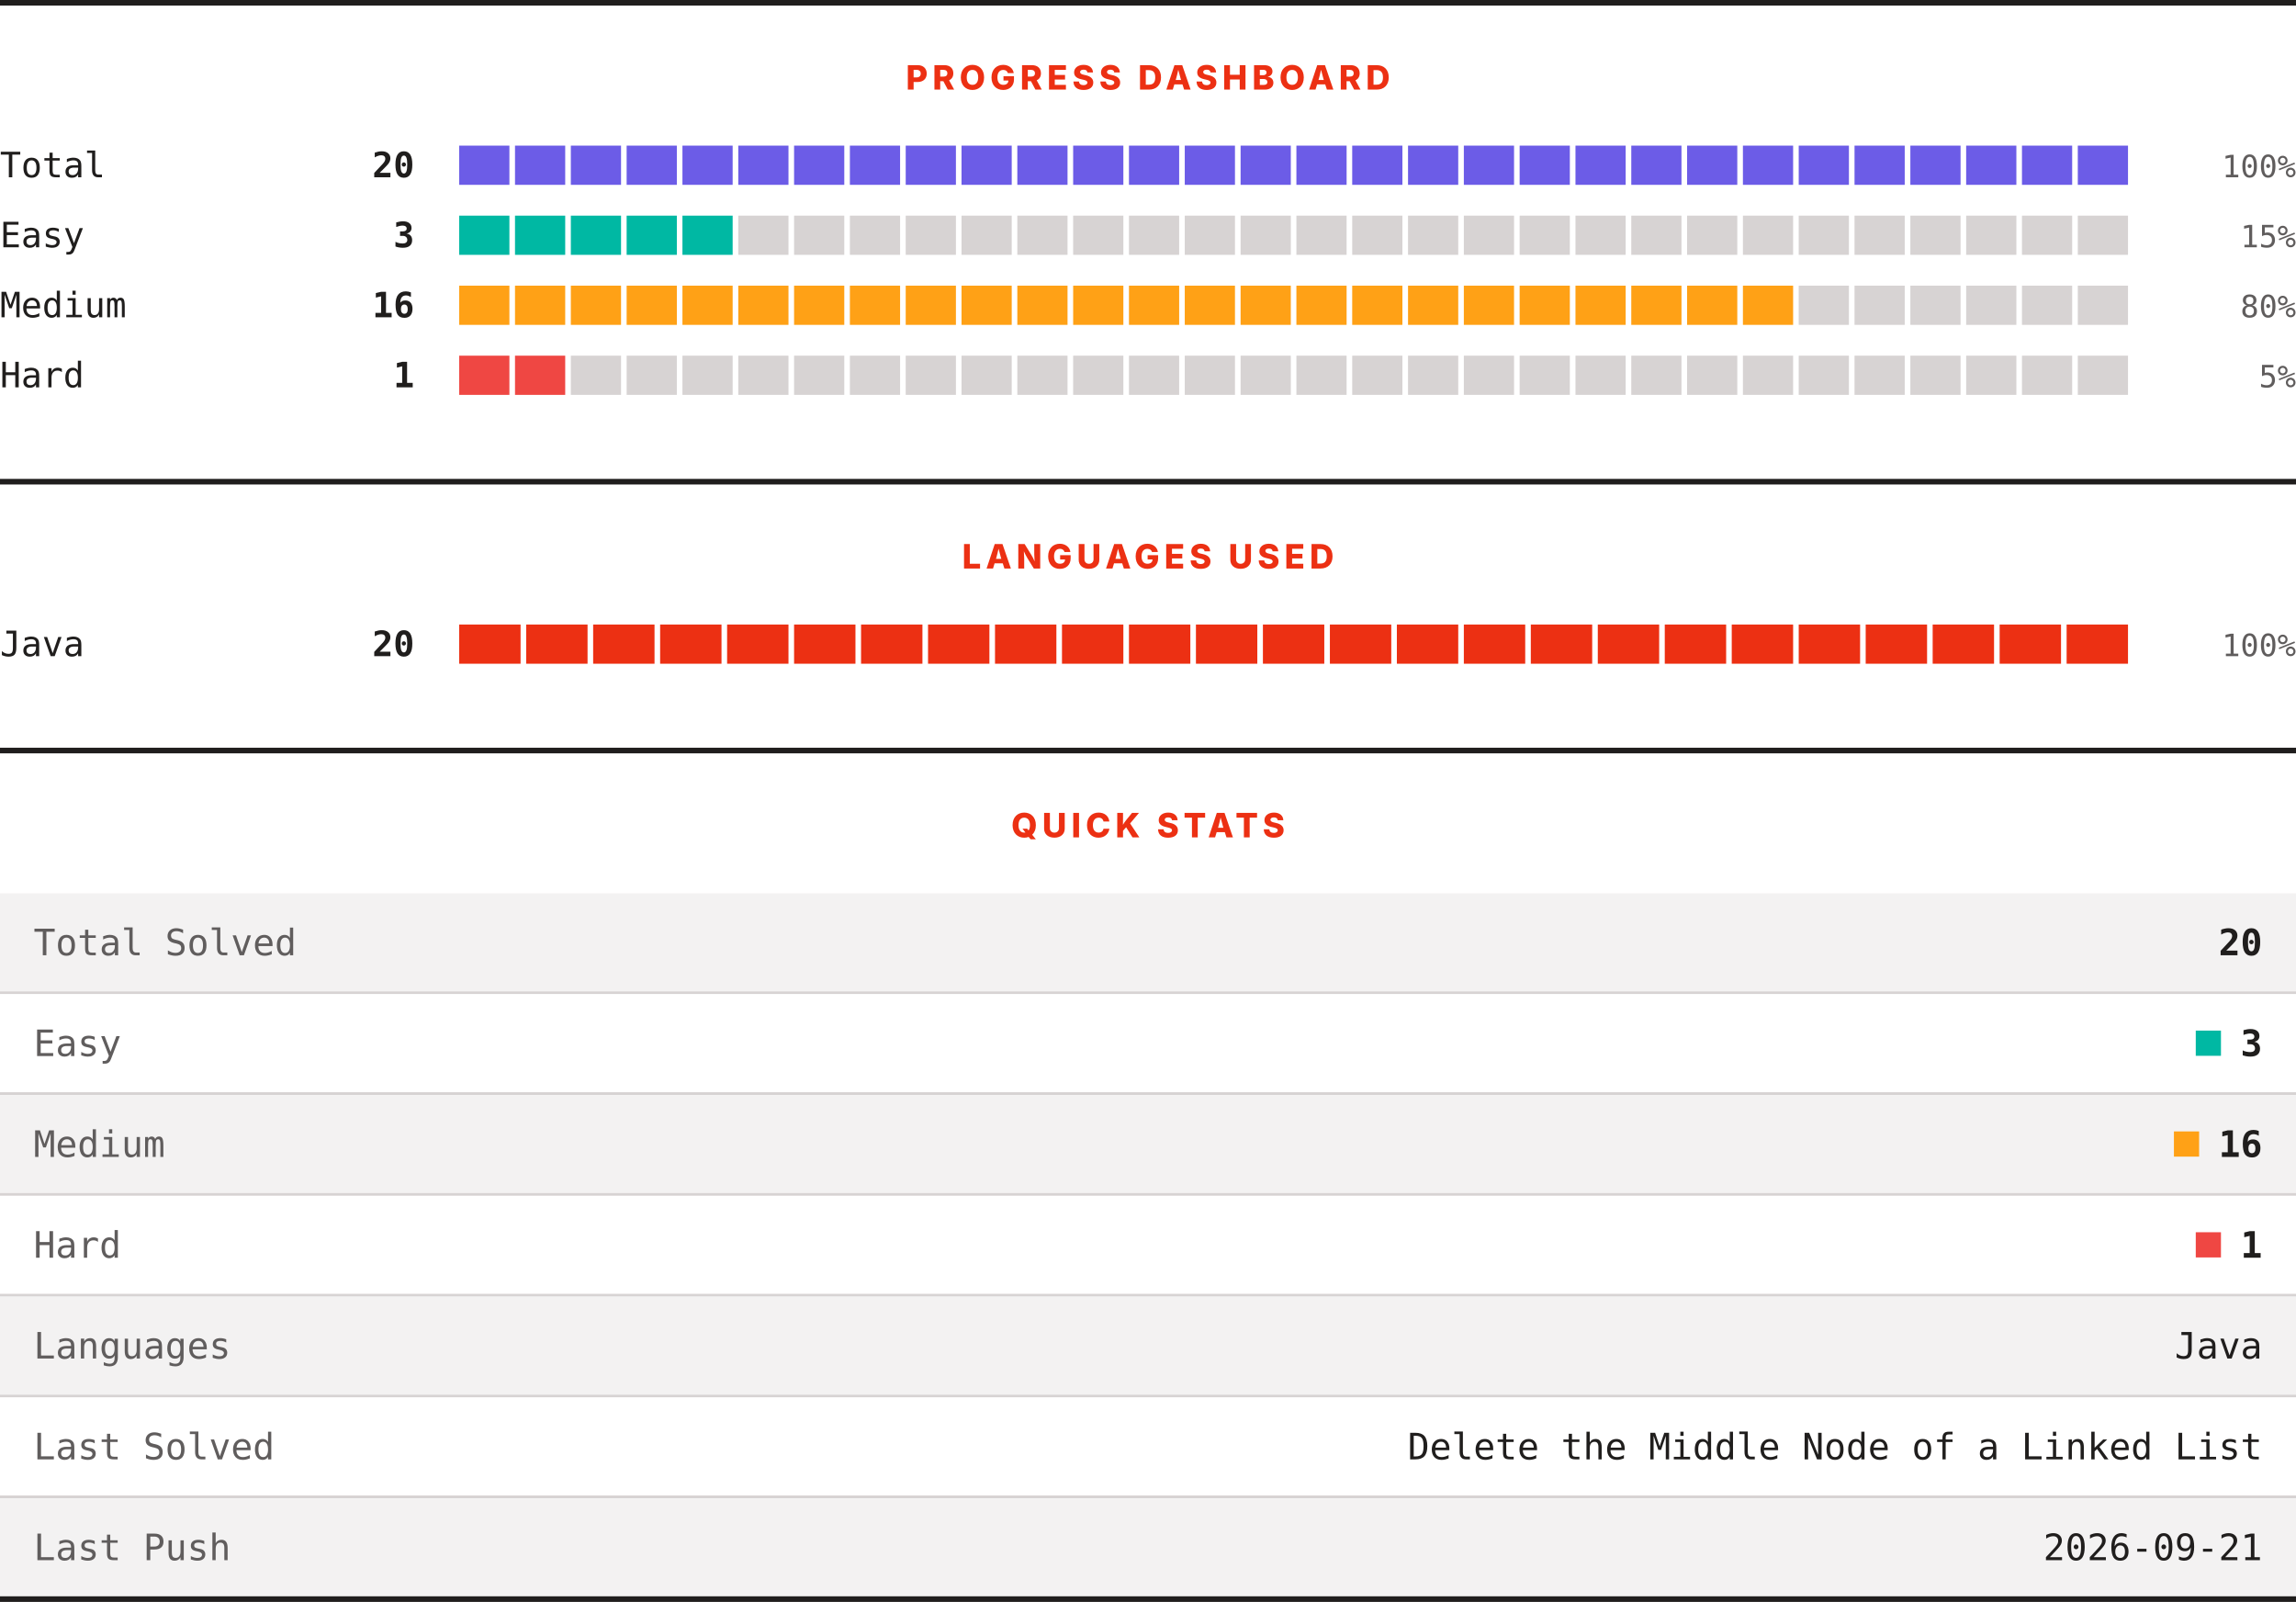
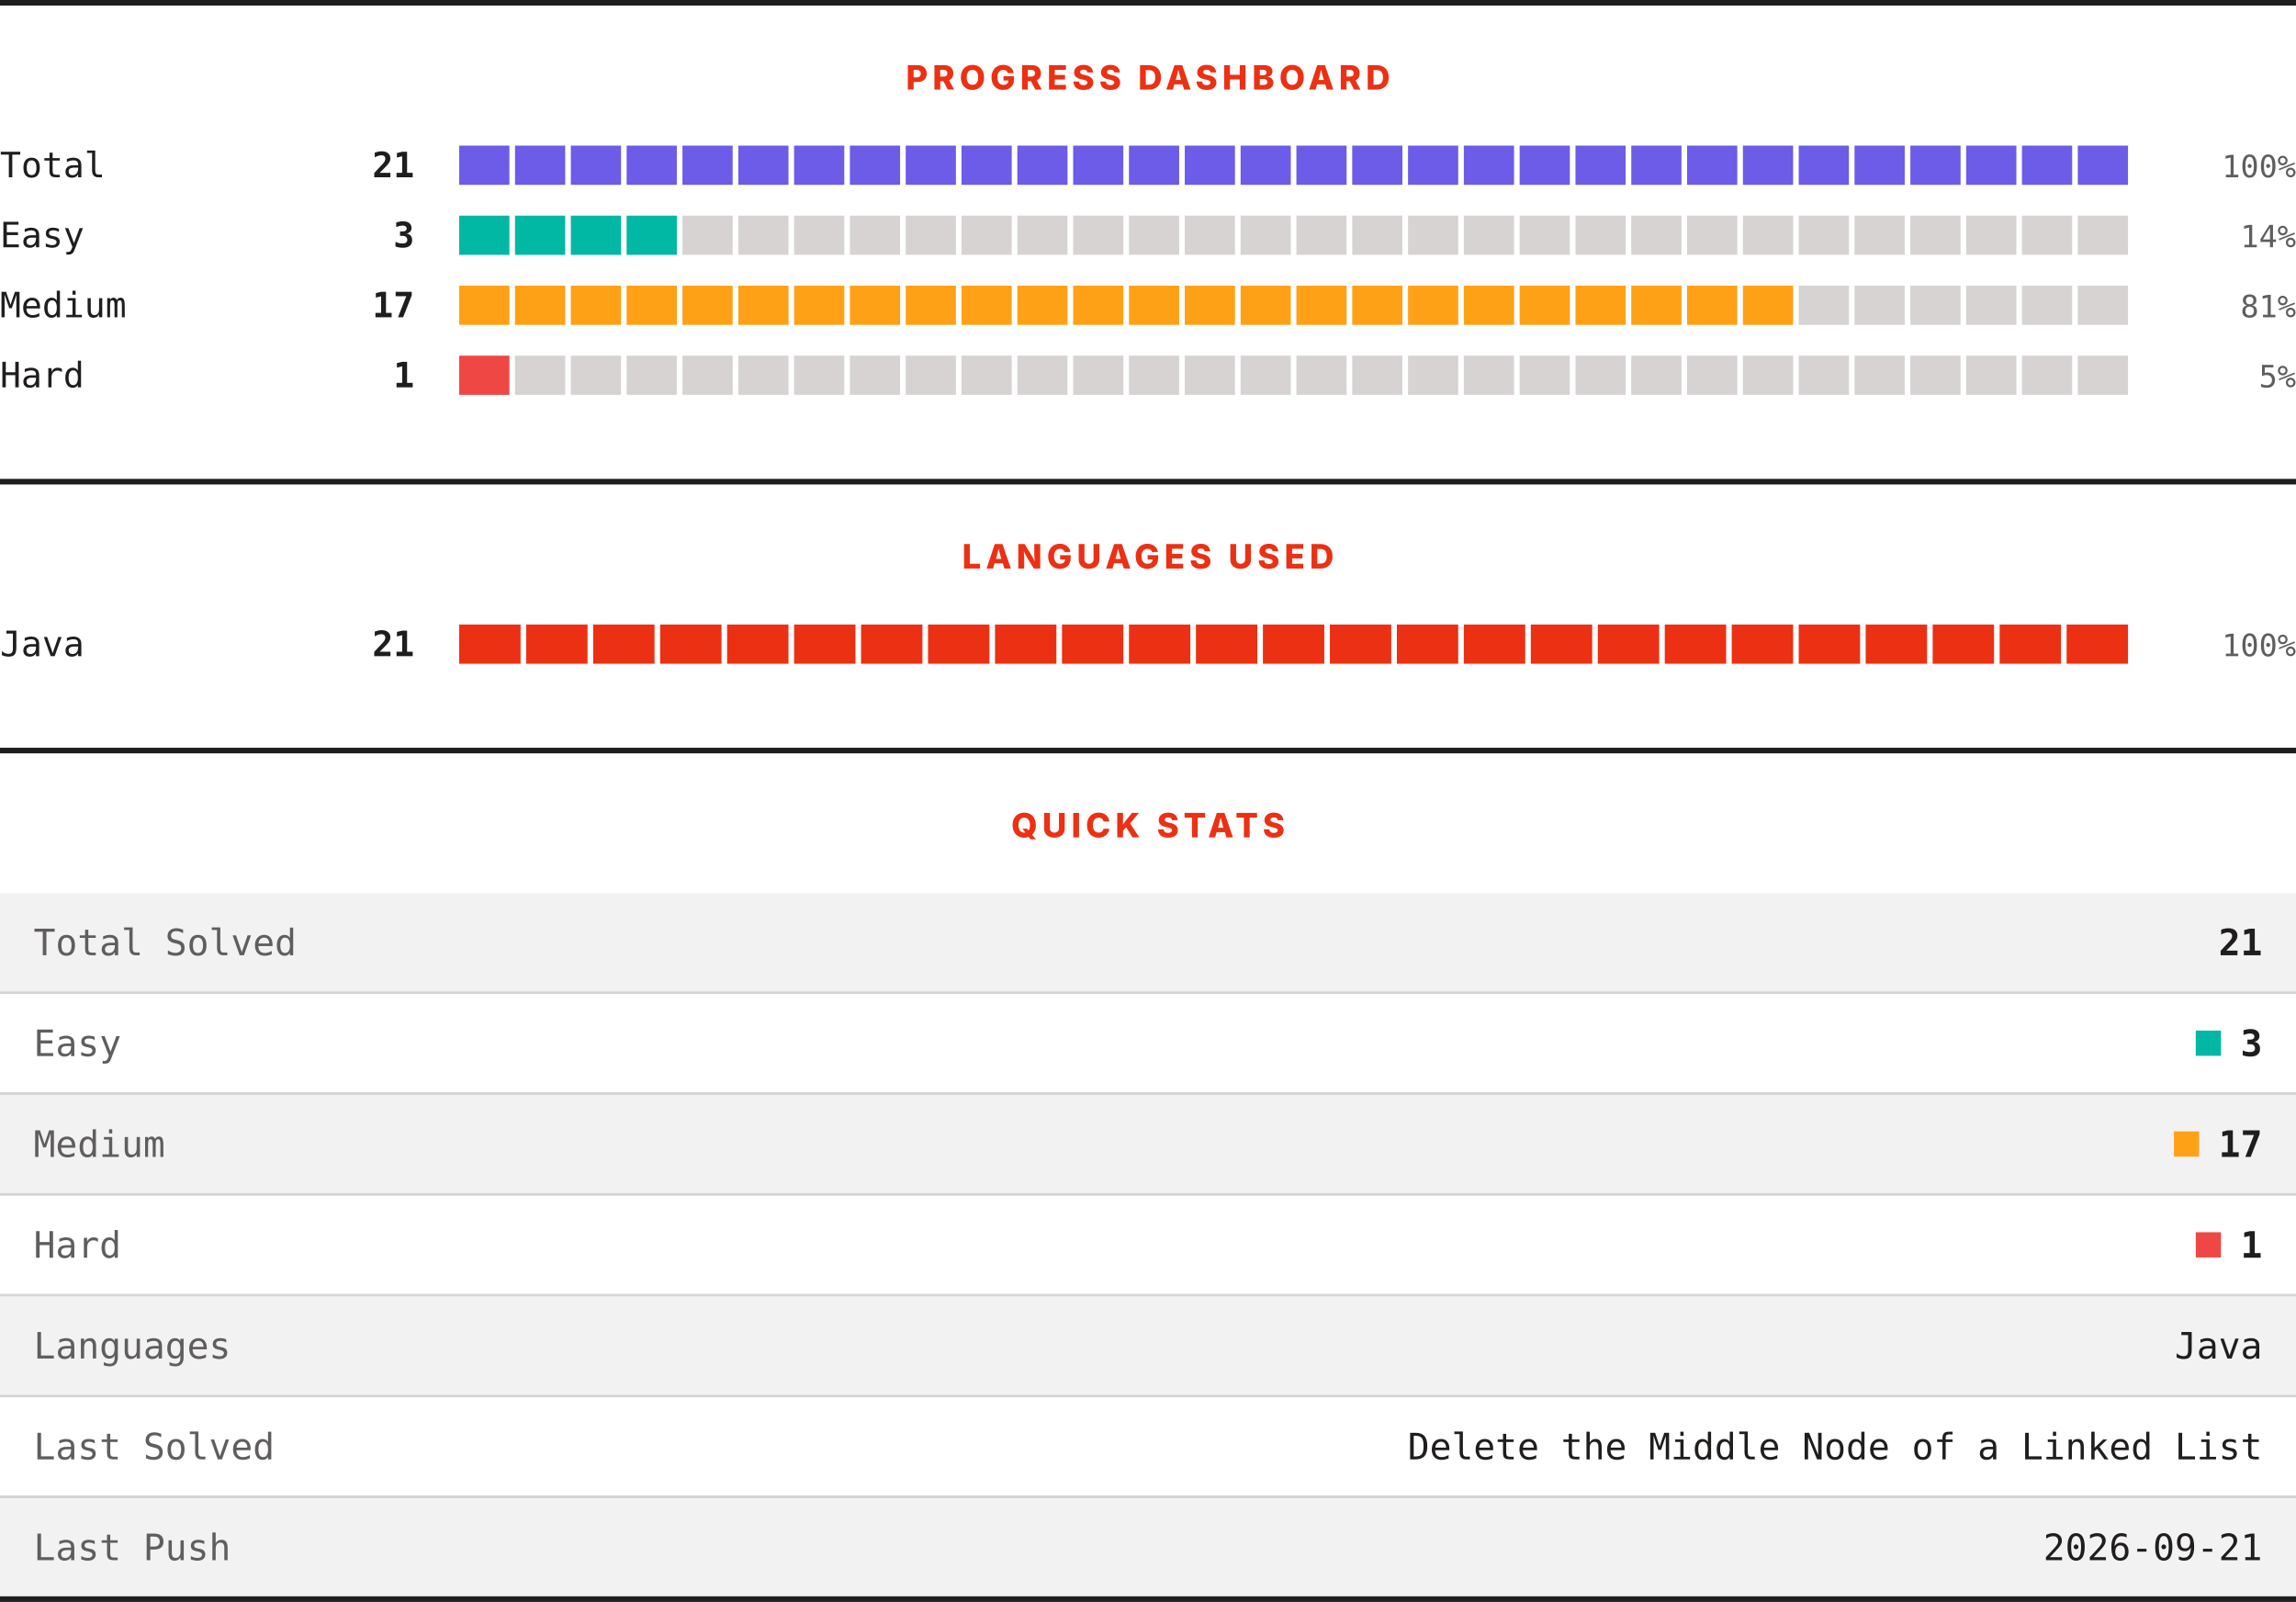
<svg xmlns="http://www.w3.org/2000/svg" width="820" height="572" viewBox="0 0 820 572" role="img" aria-label="LeetCode progress, languages and quick stats">
  <rect width="820" height="572" fill="#ffffff" />
  <rect x="0" y="0" width="820" height="2" fill="#201e1d" />
  <text x="410" y="32" text-anchor="middle" font-family="Archivo, system-ui, -apple-system, Segoe UI, sans-serif" font-size="12" font-weight="800" letter-spacing="1.68" fill="#ec3013">PROGRESS DASHBOARD</text>
  <text x="0" y="63.3" font-family="ui-monospace, SFMono-Regular, Menlo, Consolas, monospace" font-size="12.5" fill="#201e1d">Total</text>
-   <text x="148" y="63.3" text-anchor="end" font-family="ui-monospace, SFMono-Regular, Menlo, Consolas, monospace" font-size="12.5" font-weight="700" fill="#201e1d">20</text>
+   <text x="148" y="63.3" text-anchor="end" font-family="ui-monospace, SFMono-Regular, Menlo, Consolas, monospace" font-size="12.5" font-weight="700" fill="#201e1d">21</text>
  <rect x="164.00" y="52" width="17.93" height="14" fill="#6c5ce7" />
  <rect x="183.93" y="52" width="17.93" height="14" fill="#6c5ce7" />
  <rect x="203.87" y="52" width="17.93" height="14" fill="#6c5ce7" />
  <rect x="223.80" y="52" width="17.93" height="14" fill="#6c5ce7" />
  <rect x="243.73" y="52" width="17.93" height="14" fill="#6c5ce7" />
  <rect x="263.67" y="52" width="17.93" height="14" fill="#6c5ce7" />
  <rect x="283.60" y="52" width="17.93" height="14" fill="#6c5ce7" />
  <rect x="303.53" y="52" width="17.93" height="14" fill="#6c5ce7" />
  <rect x="323.47" y="52" width="17.93" height="14" fill="#6c5ce7" />
  <rect x="343.40" y="52" width="17.93" height="14" fill="#6c5ce7" />
  <rect x="363.33" y="52" width="17.93" height="14" fill="#6c5ce7" />
  <rect x="383.27" y="52" width="17.93" height="14" fill="#6c5ce7" />
  <rect x="403.20" y="52" width="17.93" height="14" fill="#6c5ce7" />
  <rect x="423.13" y="52" width="17.93" height="14" fill="#6c5ce7" />
  <rect x="443.07" y="52" width="17.93" height="14" fill="#6c5ce7" />
  <rect x="463.00" y="52" width="17.93" height="14" fill="#6c5ce7" />
  <rect x="482.93" y="52" width="17.93" height="14" fill="#6c5ce7" />
  <rect x="502.87" y="52" width="17.93" height="14" fill="#6c5ce7" />
  <rect x="522.80" y="52" width="17.93" height="14" fill="#6c5ce7" />
  <rect x="542.73" y="52" width="17.93" height="14" fill="#6c5ce7" />
  <rect x="562.67" y="52" width="17.93" height="14" fill="#6c5ce7" />
  <rect x="582.60" y="52" width="17.93" height="14" fill="#6c5ce7" />
  <rect x="602.53" y="52" width="17.93" height="14" fill="#6c5ce7" />
  <rect x="622.47" y="52" width="17.93" height="14" fill="#6c5ce7" />
  <rect x="642.40" y="52" width="17.93" height="14" fill="#6c5ce7" />
  <rect x="662.33" y="52" width="17.93" height="14" fill="#6c5ce7" />
  <rect x="682.27" y="52" width="17.93" height="14" fill="#6c5ce7" />
  <rect x="702.20" y="52" width="17.93" height="14" fill="#6c5ce7" />
  <rect x="722.13" y="52" width="17.93" height="14" fill="#6c5ce7" />
  <rect x="742.07" y="52" width="17.93" height="14" fill="#6c5ce7" />
  <text x="820" y="63.3" text-anchor="end" font-family="ui-monospace, SFMono-Regular, Menlo, Consolas, monospace" font-size="11" fill="#605d5d">100%</text>
  <text x="0" y="88.3" font-family="ui-monospace, SFMono-Regular, Menlo, Consolas, monospace" font-size="12.5" fill="#201e1d">Easy</text>
  <text x="148" y="88.3" text-anchor="end" font-family="ui-monospace, SFMono-Regular, Menlo, Consolas, monospace" font-size="12.5" font-weight="700" fill="#201e1d">3</text>
  <rect x="164.00" y="77" width="17.93" height="14" fill="#00b8a3" />
  <rect x="183.93" y="77" width="17.93" height="14" fill="#00b8a3" />
  <rect x="203.87" y="77" width="17.93" height="14" fill="#00b8a3" />
  <rect x="223.80" y="77" width="17.93" height="14" fill="#00b8a3" />
-   <rect x="243.73" y="77" width="17.93" height="14" fill="#00b8a3" />
+   <rect x="243.73" y="77" width="17.93" height="14" fill="#d7d3d3" />
  <rect x="263.67" y="77" width="17.93" height="14" fill="#d7d3d3" />
  <rect x="283.60" y="77" width="17.93" height="14" fill="#d7d3d3" />
  <rect x="303.53" y="77" width="17.93" height="14" fill="#d7d3d3" />
  <rect x="323.47" y="77" width="17.93" height="14" fill="#d7d3d3" />
  <rect x="343.40" y="77" width="17.93" height="14" fill="#d7d3d3" />
  <rect x="363.33" y="77" width="17.93" height="14" fill="#d7d3d3" />
  <rect x="383.27" y="77" width="17.93" height="14" fill="#d7d3d3" />
  <rect x="403.20" y="77" width="17.93" height="14" fill="#d7d3d3" />
  <rect x="423.13" y="77" width="17.93" height="14" fill="#d7d3d3" />
  <rect x="443.07" y="77" width="17.93" height="14" fill="#d7d3d3" />
  <rect x="463.00" y="77" width="17.93" height="14" fill="#d7d3d3" />
  <rect x="482.93" y="77" width="17.93" height="14" fill="#d7d3d3" />
  <rect x="502.87" y="77" width="17.93" height="14" fill="#d7d3d3" />
  <rect x="522.80" y="77" width="17.93" height="14" fill="#d7d3d3" />
  <rect x="542.73" y="77" width="17.93" height="14" fill="#d7d3d3" />
  <rect x="562.67" y="77" width="17.93" height="14" fill="#d7d3d3" />
  <rect x="582.60" y="77" width="17.93" height="14" fill="#d7d3d3" />
  <rect x="602.53" y="77" width="17.93" height="14" fill="#d7d3d3" />
  <rect x="622.47" y="77" width="17.93" height="14" fill="#d7d3d3" />
  <rect x="642.40" y="77" width="17.93" height="14" fill="#d7d3d3" />
  <rect x="662.33" y="77" width="17.93" height="14" fill="#d7d3d3" />
  <rect x="682.27" y="77" width="17.93" height="14" fill="#d7d3d3" />
  <rect x="702.20" y="77" width="17.93" height="14" fill="#d7d3d3" />
  <rect x="722.13" y="77" width="17.93" height="14" fill="#d7d3d3" />
  <rect x="742.07" y="77" width="17.93" height="14" fill="#d7d3d3" />
-   <text x="820" y="88.3" text-anchor="end" font-family="ui-monospace, SFMono-Regular, Menlo, Consolas, monospace" font-size="11" fill="#605d5d">15%</text>
+   <text x="820" y="88.3" text-anchor="end" font-family="ui-monospace, SFMono-Regular, Menlo, Consolas, monospace" font-size="11" fill="#605d5d">14%</text>
  <text x="0" y="113.3" font-family="ui-monospace, SFMono-Regular, Menlo, Consolas, monospace" font-size="12.5" fill="#201e1d">Medium</text>
-   <text x="148" y="113.3" text-anchor="end" font-family="ui-monospace, SFMono-Regular, Menlo, Consolas, monospace" font-size="12.5" font-weight="700" fill="#201e1d">16</text>
+   <text x="148" y="113.3" text-anchor="end" font-family="ui-monospace, SFMono-Regular, Menlo, Consolas, monospace" font-size="12.5" font-weight="700" fill="#201e1d">17</text>
  <rect x="164.00" y="102" width="17.93" height="14" fill="#ffa116" />
  <rect x="183.93" y="102" width="17.93" height="14" fill="#ffa116" />
  <rect x="203.87" y="102" width="17.93" height="14" fill="#ffa116" />
  <rect x="223.80" y="102" width="17.93" height="14" fill="#ffa116" />
  <rect x="243.73" y="102" width="17.93" height="14" fill="#ffa116" />
  <rect x="263.67" y="102" width="17.93" height="14" fill="#ffa116" />
  <rect x="283.60" y="102" width="17.93" height="14" fill="#ffa116" />
  <rect x="303.53" y="102" width="17.93" height="14" fill="#ffa116" />
  <rect x="323.47" y="102" width="17.93" height="14" fill="#ffa116" />
  <rect x="343.40" y="102" width="17.93" height="14" fill="#ffa116" />
  <rect x="363.33" y="102" width="17.93" height="14" fill="#ffa116" />
  <rect x="383.27" y="102" width="17.93" height="14" fill="#ffa116" />
  <rect x="403.20" y="102" width="17.93" height="14" fill="#ffa116" />
  <rect x="423.13" y="102" width="17.93" height="14" fill="#ffa116" />
  <rect x="443.07" y="102" width="17.93" height="14" fill="#ffa116" />
  <rect x="463.00" y="102" width="17.93" height="14" fill="#ffa116" />
  <rect x="482.93" y="102" width="17.93" height="14" fill="#ffa116" />
  <rect x="502.87" y="102" width="17.93" height="14" fill="#ffa116" />
  <rect x="522.80" y="102" width="17.93" height="14" fill="#ffa116" />
  <rect x="542.73" y="102" width="17.93" height="14" fill="#ffa116" />
  <rect x="562.67" y="102" width="17.93" height="14" fill="#ffa116" />
  <rect x="582.60" y="102" width="17.93" height="14" fill="#ffa116" />
  <rect x="602.53" y="102" width="17.93" height="14" fill="#ffa116" />
  <rect x="622.47" y="102" width="17.93" height="14" fill="#ffa116" />
  <rect x="642.40" y="102" width="17.93" height="14" fill="#d7d3d3" />
  <rect x="662.33" y="102" width="17.93" height="14" fill="#d7d3d3" />
  <rect x="682.27" y="102" width="17.93" height="14" fill="#d7d3d3" />
  <rect x="702.20" y="102" width="17.93" height="14" fill="#d7d3d3" />
  <rect x="722.13" y="102" width="17.93" height="14" fill="#d7d3d3" />
  <rect x="742.07" y="102" width="17.93" height="14" fill="#d7d3d3" />
-   <text x="820" y="113.3" text-anchor="end" font-family="ui-monospace, SFMono-Regular, Menlo, Consolas, monospace" font-size="11" fill="#605d5d">80%</text>
+   <text x="820" y="113.3" text-anchor="end" font-family="ui-monospace, SFMono-Regular, Menlo, Consolas, monospace" font-size="11" fill="#605d5d">81%</text>
  <text x="0" y="138.3" font-family="ui-monospace, SFMono-Regular, Menlo, Consolas, monospace" font-size="12.5" fill="#201e1d">Hard</text>
  <text x="148" y="138.3" text-anchor="end" font-family="ui-monospace, SFMono-Regular, Menlo, Consolas, monospace" font-size="12.5" font-weight="700" fill="#201e1d">1</text>
  <rect x="164.00" y="127" width="17.93" height="14" fill="#ef4743" />
-   <rect x="183.93" y="127" width="17.93" height="14" fill="#ef4743" />
+   <rect x="183.93" y="127" width="17.93" height="14" fill="#d7d3d3" />
  <rect x="203.87" y="127" width="17.93" height="14" fill="#d7d3d3" />
  <rect x="223.80" y="127" width="17.93" height="14" fill="#d7d3d3" />
  <rect x="243.73" y="127" width="17.93" height="14" fill="#d7d3d3" />
  <rect x="263.67" y="127" width="17.93" height="14" fill="#d7d3d3" />
  <rect x="283.60" y="127" width="17.93" height="14" fill="#d7d3d3" />
  <rect x="303.53" y="127" width="17.93" height="14" fill="#d7d3d3" />
  <rect x="323.47" y="127" width="17.93" height="14" fill="#d7d3d3" />
  <rect x="343.40" y="127" width="17.93" height="14" fill="#d7d3d3" />
  <rect x="363.33" y="127" width="17.93" height="14" fill="#d7d3d3" />
  <rect x="383.27" y="127" width="17.93" height="14" fill="#d7d3d3" />
  <rect x="403.20" y="127" width="17.93" height="14" fill="#d7d3d3" />
  <rect x="423.13" y="127" width="17.93" height="14" fill="#d7d3d3" />
  <rect x="443.07" y="127" width="17.93" height="14" fill="#d7d3d3" />
  <rect x="463.00" y="127" width="17.93" height="14" fill="#d7d3d3" />
  <rect x="482.93" y="127" width="17.93" height="14" fill="#d7d3d3" />
  <rect x="502.87" y="127" width="17.93" height="14" fill="#d7d3d3" />
  <rect x="522.80" y="127" width="17.93" height="14" fill="#d7d3d3" />
  <rect x="542.73" y="127" width="17.93" height="14" fill="#d7d3d3" />
  <rect x="562.67" y="127" width="17.93" height="14" fill="#d7d3d3" />
  <rect x="582.60" y="127" width="17.93" height="14" fill="#d7d3d3" />
  <rect x="602.53" y="127" width="17.93" height="14" fill="#d7d3d3" />
  <rect x="622.47" y="127" width="17.93" height="14" fill="#d7d3d3" />
  <rect x="642.40" y="127" width="17.93" height="14" fill="#d7d3d3" />
  <rect x="662.33" y="127" width="17.93" height="14" fill="#d7d3d3" />
  <rect x="682.27" y="127" width="17.93" height="14" fill="#d7d3d3" />
  <rect x="702.20" y="127" width="17.93" height="14" fill="#d7d3d3" />
  <rect x="722.13" y="127" width="17.93" height="14" fill="#d7d3d3" />
  <rect x="742.07" y="127" width="17.93" height="14" fill="#d7d3d3" />
  <text x="820" y="138.3" text-anchor="end" font-family="ui-monospace, SFMono-Regular, Menlo, Consolas, monospace" font-size="11" fill="#605d5d">5%</text>
  <rect x="0" y="171" width="820" height="2" fill="#201e1d" />
  <text x="410" y="203" text-anchor="middle" font-family="Archivo, system-ui, -apple-system, Segoe UI, sans-serif" font-size="12" font-weight="800" letter-spacing="1.68" fill="#ec3013">LANGUAGES USED</text>
  <text x="0" y="234.3" font-family="ui-monospace, SFMono-Regular, Menlo, Consolas, monospace" font-size="12.5" fill="#201e1d">Java</text>
-   <text x="148" y="234.3" text-anchor="end" font-family="ui-monospace, SFMono-Regular, Menlo, Consolas, monospace" font-size="12.5" font-weight="700" fill="#201e1d">20</text>
+   <text x="148" y="234.3" text-anchor="end" font-family="ui-monospace, SFMono-Regular, Menlo, Consolas, monospace" font-size="12.5" font-weight="700" fill="#201e1d">21</text>
  <rect x="164.00" y="223" width="21.92" height="14" fill="#ec3013" />
  <rect x="187.92" y="223" width="21.92" height="14" fill="#ec3013" />
  <rect x="211.84" y="223" width="21.92" height="14" fill="#ec3013" />
  <rect x="235.76" y="223" width="21.92" height="14" fill="#ec3013" />
  <rect x="259.68" y="223" width="21.92" height="14" fill="#ec3013" />
  <rect x="283.60" y="223" width="21.92" height="14" fill="#ec3013" />
  <rect x="307.52" y="223" width="21.92" height="14" fill="#ec3013" />
  <rect x="331.44" y="223" width="21.92" height="14" fill="#ec3013" />
  <rect x="355.36" y="223" width="21.92" height="14" fill="#ec3013" />
  <rect x="379.28" y="223" width="21.92" height="14" fill="#ec3013" />
  <rect x="403.20" y="223" width="21.92" height="14" fill="#ec3013" />
  <rect x="427.12" y="223" width="21.92" height="14" fill="#ec3013" />
  <rect x="451.04" y="223" width="21.92" height="14" fill="#ec3013" />
  <rect x="474.96" y="223" width="21.92" height="14" fill="#ec3013" />
  <rect x="498.88" y="223" width="21.92" height="14" fill="#ec3013" />
  <rect x="522.80" y="223" width="21.92" height="14" fill="#ec3013" />
  <rect x="546.72" y="223" width="21.92" height="14" fill="#ec3013" />
  <rect x="570.64" y="223" width="21.92" height="14" fill="#ec3013" />
  <rect x="594.56" y="223" width="21.92" height="14" fill="#ec3013" />
  <rect x="618.48" y="223" width="21.92" height="14" fill="#ec3013" />
  <rect x="642.40" y="223" width="21.92" height="14" fill="#ec3013" />
  <rect x="666.32" y="223" width="21.92" height="14" fill="#ec3013" />
  <rect x="690.24" y="223" width="21.92" height="14" fill="#ec3013" />
  <rect x="714.16" y="223" width="21.92" height="14" fill="#ec3013" />
  <rect x="738.08" y="223" width="21.92" height="14" fill="#ec3013" />
  <text x="820" y="234.3" text-anchor="end" font-family="ui-monospace, SFMono-Regular, Menlo, Consolas, monospace" font-size="11" fill="#605d5d">100%</text>
  <rect x="0" y="267" width="820" height="2" fill="#201e1d" />
  <text x="410" y="299" text-anchor="middle" font-family="Archivo, system-ui, -apple-system, Segoe UI, sans-serif" font-size="12" font-weight="800" letter-spacing="1.68" fill="#ec3013">QUICK STATS</text>
  <rect x="0" y="319" width="820" height="35" fill="#f3f2f2" />
  <text x="12" y="341.1" font-family="ui-monospace, SFMono-Regular, Menlo, Consolas, monospace" font-size="13" fill="#605d5d">Total Solved</text>
-   <text x="808" y="341.1" text-anchor="end" font-family="ui-monospace, SFMono-Regular, Menlo, Consolas, monospace" font-size="13" font-weight="700" fill="#201e1d">20</text>
+   <text x="808" y="341.1" text-anchor="end" font-family="ui-monospace, SFMono-Regular, Menlo, Consolas, monospace" font-size="13" font-weight="700" fill="#201e1d">21</text>
  <rect x="0" y="354" width="820" height="1" fill="#d7d3d3" />
  <rect x="0" y="355" width="820" height="35" fill="#ffffff" />
  <text x="12" y="377.1" font-family="ui-monospace, SFMono-Regular, Menlo, Consolas, monospace" font-size="13" fill="#605d5d">Easy</text>
  <rect x="784.2" y="368" width="9" height="9" fill="#00b8a3" />
  <text x="808" y="377.1" text-anchor="end" font-family="ui-monospace, SFMono-Regular, Menlo, Consolas, monospace" font-size="13" font-weight="700" fill="#201e1d">3</text>
  <rect x="0" y="390" width="820" height="1" fill="#d7d3d3" />
  <rect x="0" y="391" width="820" height="35" fill="#f3f2f2" />
  <text x="12" y="413.1" font-family="ui-monospace, SFMono-Regular, Menlo, Consolas, monospace" font-size="13" fill="#605d5d">Medium</text>
  <rect x="776.4" y="404" width="9" height="9" fill="#ffa116" />
-   <text x="808" y="413.1" text-anchor="end" font-family="ui-monospace, SFMono-Regular, Menlo, Consolas, monospace" font-size="13" font-weight="700" fill="#201e1d">16</text>
+   <text x="808" y="413.1" text-anchor="end" font-family="ui-monospace, SFMono-Regular, Menlo, Consolas, monospace" font-size="13" font-weight="700" fill="#201e1d">17</text>
  <rect x="0" y="426" width="820" height="1" fill="#d7d3d3" />
  <rect x="0" y="427" width="820" height="35" fill="#ffffff" />
  <text x="12" y="449.1" font-family="ui-monospace, SFMono-Regular, Menlo, Consolas, monospace" font-size="13" fill="#605d5d">Hard</text>
  <rect x="784.2" y="440" width="9" height="9" fill="#ef4743" />
  <text x="808" y="449.1" text-anchor="end" font-family="ui-monospace, SFMono-Regular, Menlo, Consolas, monospace" font-size="13" font-weight="700" fill="#201e1d">1</text>
  <rect x="0" y="462" width="820" height="1" fill="#d7d3d3" />
  <rect x="0" y="463" width="820" height="35" fill="#f3f2f2" />
  <text x="12" y="485.1" font-family="ui-monospace, SFMono-Regular, Menlo, Consolas, monospace" font-size="13" fill="#605d5d">Languages</text>
  <text x="808" y="485.1" text-anchor="end" font-family="ui-monospace, SFMono-Regular, Menlo, Consolas, monospace" font-size="13" fill="#201e1d">Java</text>
  <rect x="0" y="498" width="820" height="1" fill="#d7d3d3" />
  <rect x="0" y="499" width="820" height="35" fill="#ffffff" />
  <text x="12" y="521.1" font-family="ui-monospace, SFMono-Regular, Menlo, Consolas, monospace" font-size="13" fill="#605d5d">Last Solved</text>
  <text x="808" y="521.1" text-anchor="end" font-family="ui-monospace, SFMono-Regular, Menlo, Consolas, monospace" font-size="13" fill="#201e1d">Delete the Middle Node of a Linked List</text>
  <rect x="0" y="534" width="820" height="1" fill="#d7d3d3" />
  <rect x="0" y="535" width="820" height="35" fill="#f3f2f2" />
  <text x="12" y="557.1" font-family="ui-monospace, SFMono-Regular, Menlo, Consolas, monospace" font-size="13" fill="#605d5d">Last Push</text>
  <text x="808" y="557.1" text-anchor="end" font-family="ui-monospace, SFMono-Regular, Menlo, Consolas, monospace" font-size="13" fill="#201e1d">2026-09-21</text>
  <rect x="0" y="570" width="820" height="2" fill="#201e1d" />
</svg>
